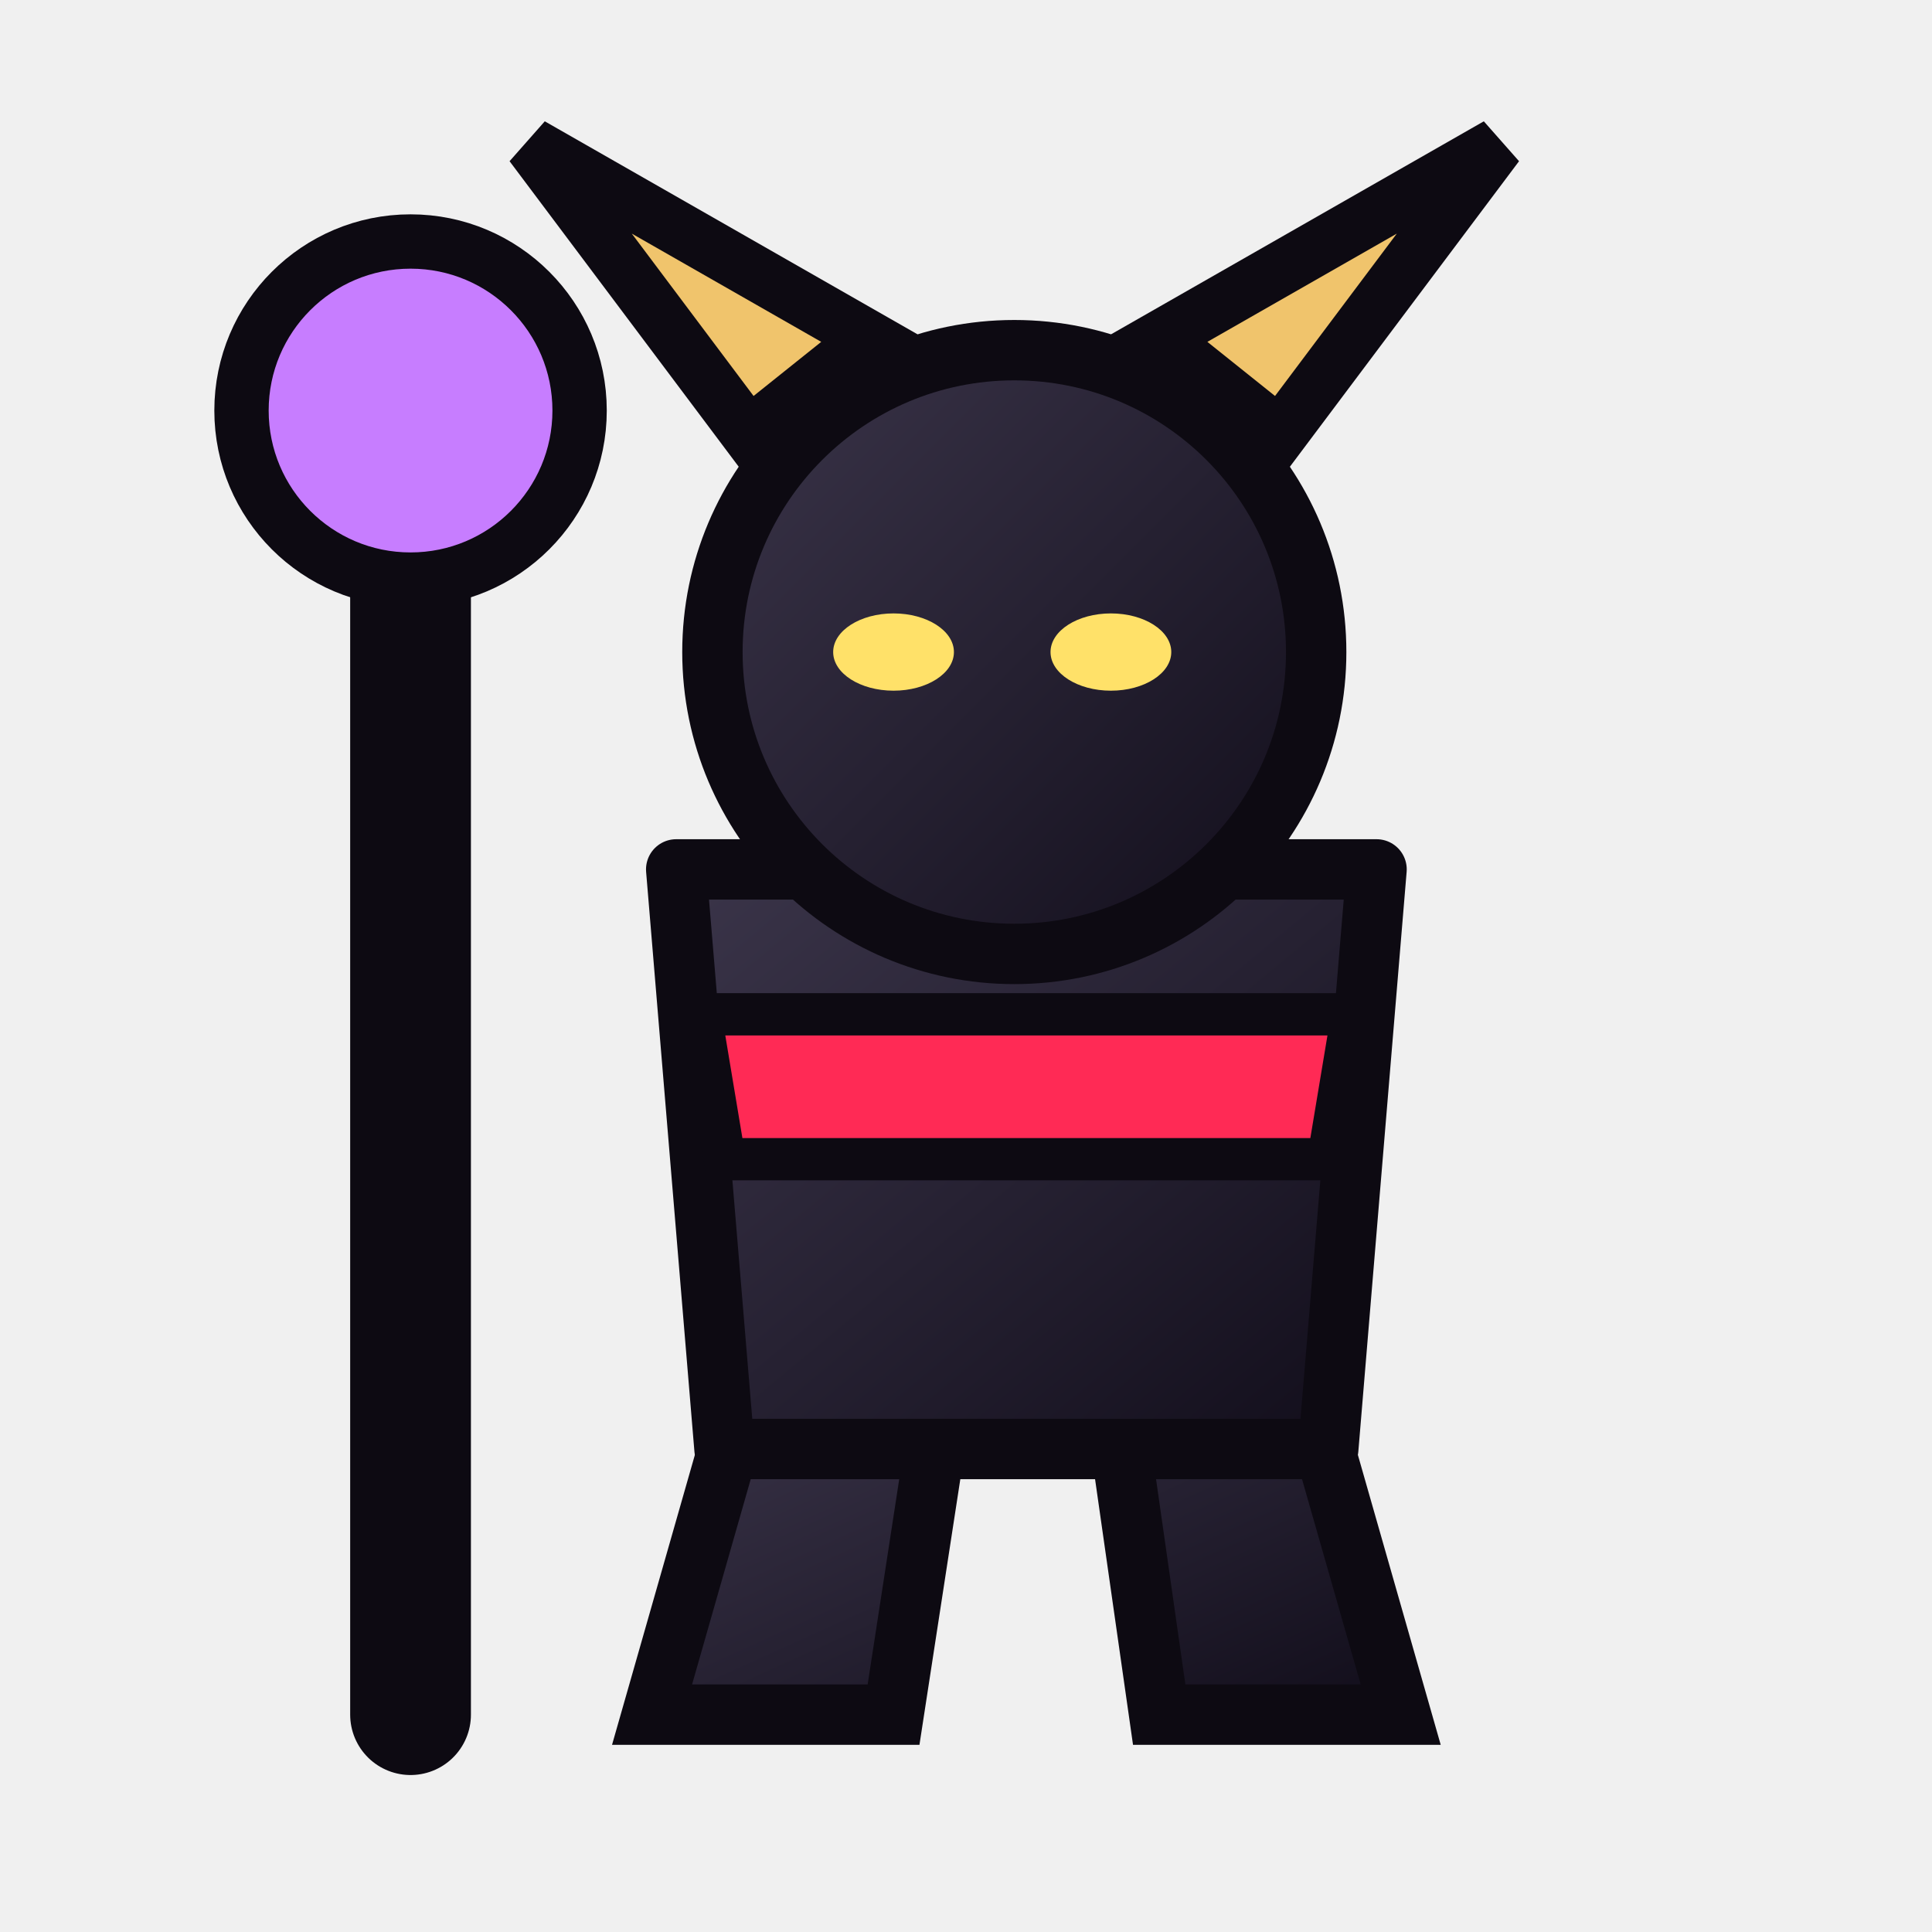
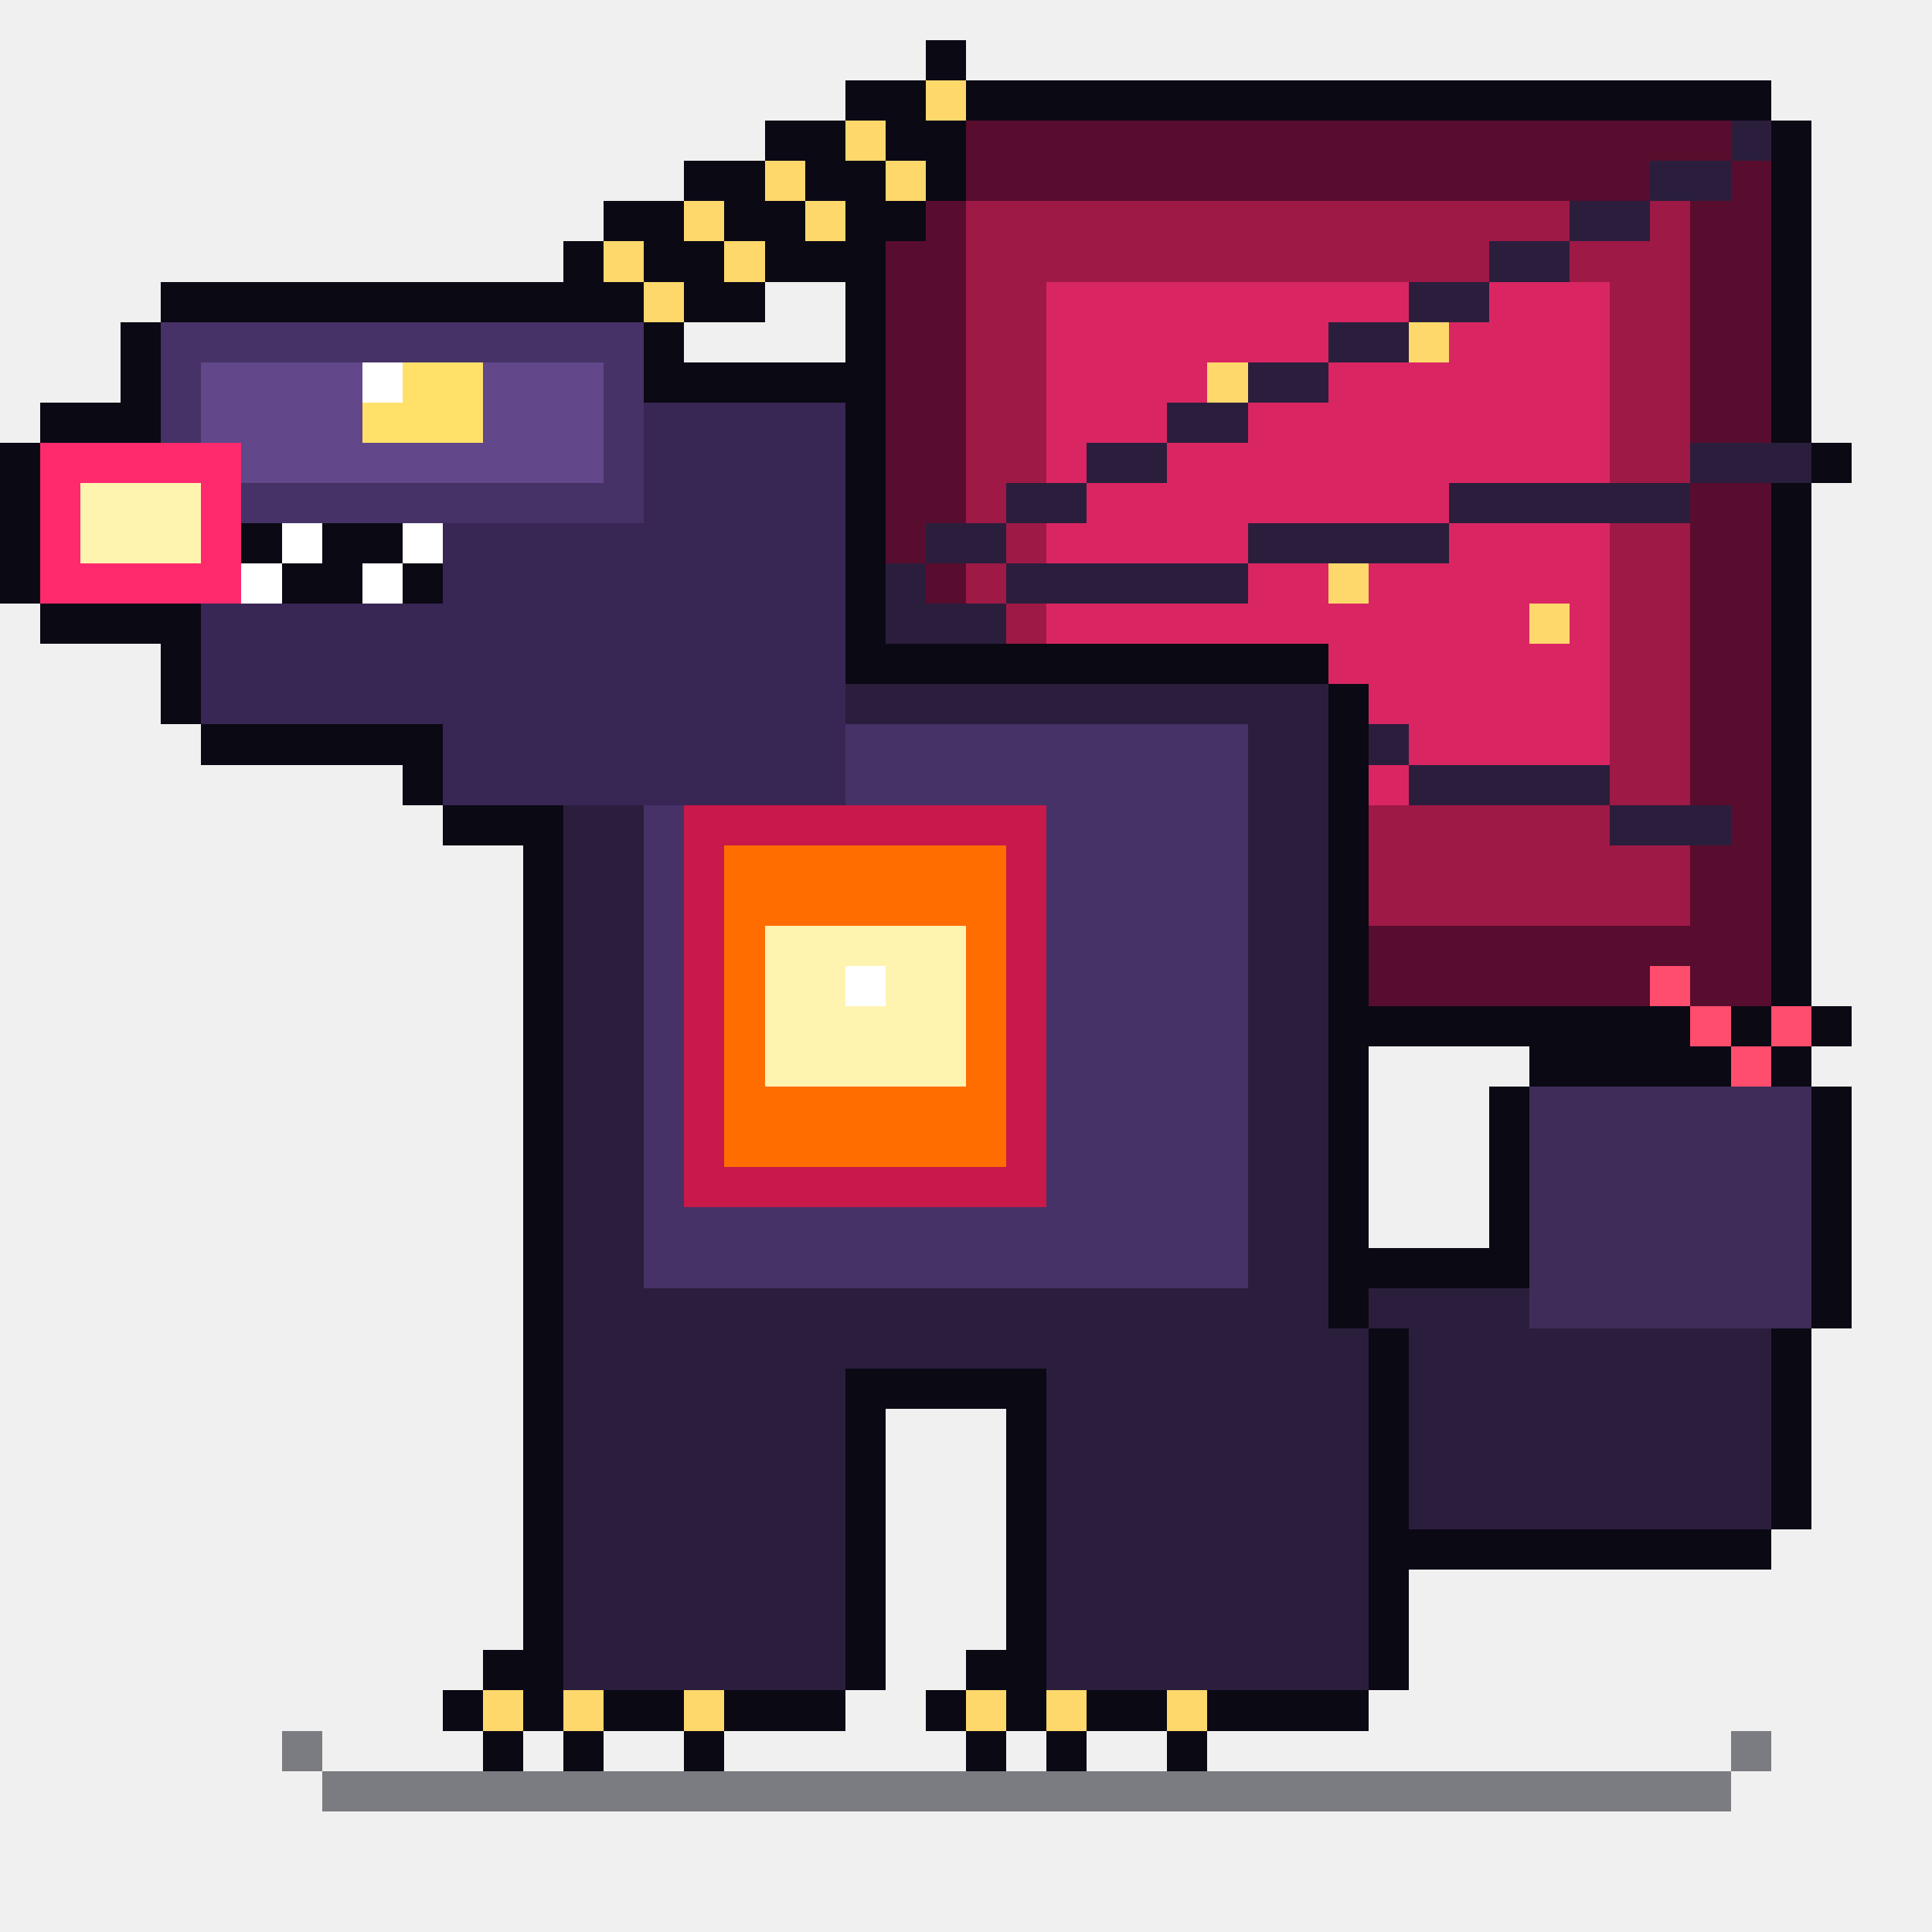
- <svg xmlns="http://www.w3.org/2000/svg" viewBox="0 0 160 160">
-   <defs>
-     <linearGradient id="eb" x1="0" y1="0" x2="1" y2="1">
-       <stop offset="0%" stop-color="#3b354a" />
-       <stop offset="100%" stop-color="#110d1a" />
-     </linearGradient>
-   </defs>
-   <line x1="34" y1="142" x2="34" y2="42" stroke="#0d0a12" stroke-width="10" stroke-linecap="round" />
-   <circle cx="34" cy="34" r="14" fill="#c77dff" stroke="#0d0a12" stroke-width="4.5" />
-   <path d="M62 114 L54 142 L74 142 L78 116 Z M92 114 L96 142 L116 142 L108 114 Z" fill="url(#eb)" stroke="#0d0a12" stroke-width="5" />
-   <path d="M56 72 L114 72 L110 120 L60 120 Z" fill="url(#eb)" stroke="#0d0a12" stroke-width="5" stroke-linejoin="round" />
-   <path d="M58 84 L112 84 L110 96 L60 96 Z" fill="#ff2a55" stroke="#0d0a12" stroke-width="3.5" />
-   <path d="M62 36 L44 12 L72 28 Z M106 36 L124 12 L96 28 Z" fill="#f0c46c" stroke="#0d0a12" stroke-width="4.5" />
-   <circle cx="84" cy="54" r="25" fill="url(#eb)" stroke="#0d0a12" stroke-width="5" />
-   <ellipse cx="74" cy="54" rx="5" ry="3.2" fill="#ffe169" />
-   <ellipse cx="92" cy="54" rx="5" ry="3.2" fill="#ffe169" />
+ <svg xmlns="http://www.w3.org/2000/svg" width="192" height="192" viewBox="0 0 48 48" shape-rendering="crispEdges">
+   <rect x="23" y="1" width="1" height="1" fill="#0b0914" />
+   <rect x="21" y="2" width="2" height="1" fill="#0b0914" />
+   <rect x="23" y="2" width="1" height="1" fill="#ffd86b" />
+   <rect x="24" y="2" width="20" height="1" fill="#0b0914" />
+   <rect x="19" y="3" width="2" height="1" fill="#0b0914" />
+   <rect x="21" y="3" width="1" height="1" fill="#ffd86b" />
+   <rect x="22" y="3" width="2" height="1" fill="#0b0914" />
+   <rect x="24" y="3" width="19" height="1" fill="#590d2e" />
+   <rect x="43" y="3" width="1" height="1" fill="#2b1e3d" />
+   <rect x="44" y="3" width="1" height="8" fill="#0b0914" />
+   <rect x="17" y="4" width="2" height="1" fill="#0b0914" />
+   <rect x="19" y="4" width="1" height="1" fill="#ffd86b" />
+   <rect x="20" y="4" width="2" height="1" fill="#0b0914" />
+   <rect x="22" y="4" width="1" height="1" fill="#ffd86b" />
+   <rect x="23" y="4" width="1" height="1" fill="#0b0914" />
+   <rect x="24" y="4" width="17" height="1" fill="#590d2e" />
+   <rect x="41" y="4" width="2" height="1" fill="#2b1e3d" />
+   <rect x="43" y="4" width="1" height="7" fill="#590d2e" />
+   <rect x="15" y="5" width="2" height="1" fill="#0b0914" />
+   <rect x="17" y="5" width="1" height="1" fill="#ffd86b" />
+   <rect x="18" y="5" width="2" height="1" fill="#0b0914" />
+   <rect x="20" y="5" width="1" height="1" fill="#ffd86b" />
+   <rect x="21" y="5" width="2" height="1" fill="#0b0914" />
+   <rect x="23" y="5" width="1" height="8" fill="#590d2e" />
+   <rect x="24" y="5" width="15" height="1" fill="#9e1946" />
+   <rect x="39" y="5" width="2" height="1" fill="#2b1e3d" />
+   <rect x="41" y="5" width="1" height="7" fill="#9e1946" />
+   <rect x="42" y="5" width="1" height="6" fill="#590d2e" />
+   <rect x="14" y="6" width="1" height="2" fill="#0b0914" />
+   <rect x="15" y="6" width="1" height="1" fill="#ffd86b" />
+   <rect x="16" y="6" width="2" height="1" fill="#0b0914" />
+   <rect x="18" y="6" width="1" height="1" fill="#ffd86b" />
+   <rect x="19" y="6" width="3" height="1" fill="#0b0914" />
+   <rect x="22" y="6" width="1" height="8" fill="#590d2e" />
+   <rect x="24" y="6" width="13" height="1" fill="#9e1946" />
+   <rect x="37" y="6" width="2" height="1" fill="#2b1e3d" />
+   <rect x="39" y="6" width="2" height="1" fill="#9e1946" />
+   <rect x="4" y="7" width="10" height="1" fill="#0b0914" />
+   <rect x="15" y="7" width="1" height="1" fill="#0b0914" />
+   <rect x="16" y="7" width="1" height="1" fill="#ffd86b" />
+   <rect x="17" y="7" width="2" height="1" fill="#0b0914" />
+   <rect x="21" y="7" width="1" height="10" fill="#0b0914" />
+   <rect x="24" y="7" width="2" height="5" fill="#9e1946" />
+   <rect x="26" y="7" width="9" height="1" fill="#d92662" />
+   <rect x="35" y="7" width="2" height="1" fill="#2b1e3d" />
+   <rect x="37" y="7" width="3" height="5" fill="#d92662" />
+   <rect x="40" y="7" width="1" height="5" fill="#9e1946" />
+   <rect x="3" y="8" width="1" height="3" fill="#0b0914" />
+   <rect x="4" y="8" width="12" height="1" fill="#463266" />
+   <rect x="16" y="8" width="1" height="2" fill="#0b0914" />
+   <rect x="26" y="8" width="7" height="1" fill="#d92662" />
+   <rect x="33" y="8" width="2" height="1" fill="#2b1e3d" />
+   <rect x="35" y="8" width="1" height="1" fill="#ffd86b" />
+   <rect x="36" y="8" width="1" height="4" fill="#d92662" />
+   <rect x="4" y="9" width="1" height="2" fill="#463266" />
+   <rect x="5" y="9" width="4" height="2" fill="#62478a" />
+   <rect x="9" y="9" width="1" height="1" fill="#ffffff" />
+   <rect x="10" y="9" width="2" height="2" fill="#ffe169" />
+   <rect x="12" y="9" width="3" height="3" fill="#62478a" />
+   <rect x="15" y="9" width="1" height="4" fill="#463266" />
+   <rect x="17" y="9" width="4" height="1" fill="#0b0914" />
+   <rect x="26" y="9" width="4" height="1" fill="#d92662" />
+   <rect x="30" y="9" width="1" height="1" fill="#ffd86b" />
+   <rect x="31" y="9" width="2" height="1" fill="#2b1e3d" />
+   <rect x="33" y="9" width="3" height="4" fill="#d92662" />
+   <rect x="1" y="10" width="2" height="1" fill="#0b0914" />
+   <rect x="9" y="10" width="1" height="1" fill="#ffe169" />
+   <rect x="16" y="10" width="5" height="10" fill="#382654" />
+   <rect x="26" y="10" width="3" height="1" fill="#d92662" />
+   <rect x="29" y="10" width="2" height="1" fill="#2b1e3d" />
+   <rect x="31" y="10" width="2" height="3" fill="#d92662" />
+   <rect x="0" y="11" width="1" height="4" fill="#0b0914" />
+   <rect x="1" y="11" width="5" height="1" fill="#ff2a6d" />
+   <rect x="6" y="11" width="6" height="1" fill="#62478a" />
+   <rect x="26" y="11" width="1" height="1" fill="#d92662" />
+   <rect x="27" y="11" width="2" height="1" fill="#2b1e3d" />
+   <rect x="29" y="11" width="2" height="3" fill="#d92662" />
+   <rect x="42" y="11" width="3" height="1" fill="#2b1e3d" />
+   <rect x="45" y="11" width="1" height="1" fill="#0b0914" />
+   <rect x="1" y="12" width="1" height="3" fill="#ff2a6d" />
+   <rect x="2" y="12" width="3" height="2" fill="#fff3b0" />
+   <rect x="5" y="12" width="1" height="3" fill="#ff2a6d" />
+   <rect x="6" y="12" width="9" height="1" fill="#463266" />
+   <rect x="24" y="12" width="1" height="1" fill="#9e1946" />
+   <rect x="25" y="12" width="2" height="1" fill="#2b1e3d" />
+   <rect x="27" y="12" width="2" height="2" fill="#d92662" />
+   <rect x="36" y="12" width="6" height="1" fill="#2b1e3d" />
+   <rect x="42" y="12" width="2" height="8" fill="#590d2e" />
+   <rect x="44" y="12" width="1" height="13" fill="#0b0914" />
+   <rect x="6" y="13" width="1" height="1" fill="#0b0914" />
+   <rect x="7" y="13" width="1" height="1" fill="#ffffff" />
+   <rect x="8" y="13" width="2" height="1" fill="#0b0914" />
+   <rect x="10" y="13" width="1" height="1" fill="#ffffff" />
+   <rect x="11" y="13" width="5" height="7" fill="#382654" />
+   <rect x="23" y="13" width="2" height="1" fill="#2b1e3d" />
+   <rect x="25" y="13" width="1" height="1" fill="#9e1946" />
+   <rect x="26" y="13" width="1" height="1" fill="#d92662" />
+   <rect x="31" y="13" width="5" height="1" fill="#2b1e3d" />
+   <rect x="36" y="13" width="4" height="2" fill="#d92662" />
+   <rect x="40" y="13" width="2" height="7" fill="#9e1946" />
+   <rect x="2" y="14" width="3" height="1" fill="#ff2a6d" />
+   <rect x="6" y="14" width="1" height="1" fill="#ffffff" />
+   <rect x="7" y="14" width="2" height="1" fill="#0b0914" />
+   <rect x="9" y="14" width="1" height="1" fill="#ffffff" />
+   <rect x="10" y="14" width="1" height="1" fill="#0b0914" />
+   <rect x="22" y="14" width="1" height="2" fill="#2b1e3d" />
+   <rect x="23" y="14" width="1" height="1" fill="#590d2e" />
+   <rect x="24" y="14" width="1" height="1" fill="#9e1946" />
+   <rect x="25" y="14" width="6" height="1" fill="#2b1e3d" />
+   <rect x="31" y="14" width="2" height="2" fill="#d92662" />
+   <rect x="33" y="14" width="1" height="1" fill="#ffd86b" />
+   <rect x="34" y="14" width="2" height="4" fill="#d92662" />
+   <rect x="1" y="15" width="4" height="1" fill="#0b0914" />
+   <rect x="5" y="15" width="6" height="3" fill="#382654" />
+   <rect x="23" y="15" width="2" height="1" fill="#2b1e3d" />
+   <rect x="25" y="15" width="1" height="1" fill="#9e1946" />
+   <rect x="26" y="15" width="5" height="1" fill="#d92662" />
+   <rect x="33" y="15" width="1" height="2" fill="#d92662" />
+   <rect x="36" y="15" width="2" height="4" fill="#d92662" />
+   <rect x="38" y="15" width="1" height="1" fill="#ffd86b" />
+   <rect x="39" y="15" width="1" height="4" fill="#d92662" />
+   <rect x="4" y="16" width="1" height="2" fill="#0b0914" />
+   <rect x="22" y="16" width="11" height="1" fill="#0b0914" />
+   <rect x="38" y="16" width="1" height="3" fill="#d92662" />
+   <rect x="21" y="17" width="12" height="1" fill="#2b1e3d" />
+   <rect x="33" y="17" width="1" height="16" fill="#0b0914" />
+   <rect x="5" y="18" width="6" height="1" fill="#0b0914" />
+   <rect x="21" y="18" width="10" height="2" fill="#463266" />
+   <rect x="31" y="18" width="2" height="24" fill="#2b1e3d" />
+   <rect x="34" y="18" width="1" height="1" fill="#2b1e3d" />
+   <rect x="35" y="18" width="1" height="1" fill="#d92662" />
+   <rect x="10" y="19" width="1" height="1" fill="#0b0914" />
+   <rect x="34" y="19" width="1" height="1" fill="#d92662" />
+   <rect x="35" y="19" width="5" height="1" fill="#2b1e3d" />
+   <rect x="11" y="20" width="3" height="1" fill="#0b0914" />
+   <rect x="14" y="20" width="2" height="22" fill="#2b1e3d" />
+   <rect x="16" y="20" width="1" height="12" fill="#463266" />
+   <rect x="17" y="20" width="9" height="1" fill="#c9184a" />
+   <rect x="26" y="20" width="5" height="12" fill="#463266" />
+   <rect x="34" y="20" width="6" height="3" fill="#9e1946" />
+   <rect x="40" y="20" width="3" height="1" fill="#2b1e3d" />
+   <rect x="43" y="20" width="1" height="5" fill="#590d2e" />
+   <rect x="13" y="21" width="1" height="22" fill="#0b0914" />
+   <rect x="17" y="21" width="1" height="9" fill="#c9184a" />
+   <rect x="18" y="21" width="7" height="2" fill="#ff6d00" />
+   <rect x="25" y="21" width="1" height="9" fill="#c9184a" />
+   <rect x="40" y="21" width="2" height="2" fill="#9e1946" />
+   <rect x="42" y="21" width="1" height="4" fill="#590d2e" />
+   <rect x="18" y="23" width="1" height="6" fill="#ff6d00" />
+   <rect x="19" y="23" width="5" height="1" fill="#fff3b0" />
+   <rect x="24" y="23" width="1" height="6" fill="#ff6d00" />
+   <rect x="34" y="23" width="8" height="1" fill="#590d2e" />
+   <rect x="19" y="24" width="2" height="3" fill="#fff3b0" />
+   <rect x="21" y="24" width="1" height="1" fill="#ffffff" />
+   <rect x="22" y="24" width="2" height="3" fill="#fff3b0" />
+   <rect x="34" y="24" width="7" height="1" fill="#590d2e" />
+   <rect x="41" y="24" width="1" height="1" fill="#ff4d6d" />
+   <rect x="21" y="25" width="1" height="2" fill="#fff3b0" />
+   <rect x="34" y="25" width="8" height="1" fill="#0b0914" />
+   <rect x="42" y="25" width="1" height="1" fill="#ff4d6d" />
+   <rect x="43" y="25" width="1" height="1" fill="#0b0914" />
+   <rect x="44" y="25" width="1" height="1" fill="#ff4d6d" />
+   <rect x="45" y="25" width="1" height="1" fill="#0b0914" />
+   <rect x="38" y="26" width="5" height="1" fill="#0b0914" />
+   <rect x="43" y="26" width="1" height="1" fill="#ff4d6d" />
+   <rect x="44" y="26" width="1" height="1" fill="#0b0914" />
+   <rect x="19" y="27" width="5" height="2" fill="#ff6d00" />
+   <rect x="37" y="27" width="1" height="5" fill="#0b0914" />
+   <rect x="38" y="27" width="7" height="6" fill="#3f2c59" />
+   <rect x="45" y="27" width="1" height="6" fill="#0b0914" />
+   <rect x="18" y="29" width="7" height="1" fill="#c9184a" />
+   <rect x="17" y="30" width="9" height="2" fill="#463266" />
+   <rect x="34" y="31" width="3" height="1" fill="#0b0914" />
+   <rect x="16" y="32" width="15" height="2" fill="#2b1e3d" />
+   <rect x="34" y="32" width="4" height="1" fill="#2b1e3d" />
+   <rect x="33" y="33" width="1" height="9" fill="#2b1e3d" />
+   <rect x="34" y="33" width="1" height="9" fill="#0b0914" />
+   <rect x="35" y="33" width="9" height="5" fill="#2b1e3d" />
+   <rect x="44" y="33" width="1" height="5" fill="#0b0914" />
+   <rect x="16" y="34" width="5" height="8" fill="#2b1e3d" />
+   <rect x="21" y="34" width="5" height="1" fill="#0b0914" />
+   <rect x="26" y="34" width="5" height="8" fill="#2b1e3d" />
+   <rect x="21" y="35" width="1" height="7" fill="#0b0914" />
+   <rect x="25" y="35" width="1" height="8" fill="#0b0914" />
+   <rect x="35" y="38" width="9" height="1" fill="#0b0914" />
+   <rect x="12" y="41" width="1" height="1" fill="#0b0914" />
+   <rect x="24" y="41" width="1" height="1" fill="#0b0914" />
+   <rect x="11" y="42" width="1" height="1" fill="#0b0914" />
+   <rect x="12" y="42" width="1" height="1" fill="#ffd86b" />
+   <rect x="14" y="42" width="1" height="1" fill="#ffd86b" />
+   <rect x="15" y="42" width="2" height="1" fill="#0b0914" />
+   <rect x="17" y="42" width="1" height="1" fill="#ffd86b" />
+   <rect x="18" y="42" width="3" height="1" fill="#0b0914" />
+   <rect x="23" y="42" width="1" height="1" fill="#0b0914" />
+   <rect x="24" y="42" width="1" height="1" fill="#ffd86b" />
+   <rect x="26" y="42" width="1" height="1" fill="#ffd86b" />
+   <rect x="27" y="42" width="2" height="1" fill="#0b0914" />
+   <rect x="29" y="42" width="1" height="1" fill="#ffd86b" />
+   <rect x="30" y="42" width="4" height="1" fill="#0b0914" />
+   <rect x="7" y="43" width="1" height="1" fill="#070912" fill-opacity="0.50" />
+   <rect x="12" y="43" width="1" height="1" fill="#0b0914" />
+   <rect x="14" y="43" width="1" height="1" fill="#0b0914" />
+   <rect x="17" y="43" width="1" height="1" fill="#0b0914" />
+   <rect x="24" y="43" width="1" height="1" fill="#0b0914" />
+   <rect x="26" y="43" width="1" height="1" fill="#0b0914" />
+   <rect x="29" y="43" width="1" height="1" fill="#0b0914" />
+   <rect x="43" y="43" width="1" height="1" fill="#070912" fill-opacity="0.50" />
+   <rect x="8" y="44" width="35" height="1" fill="#070912" fill-opacity="0.50" />
</svg>
